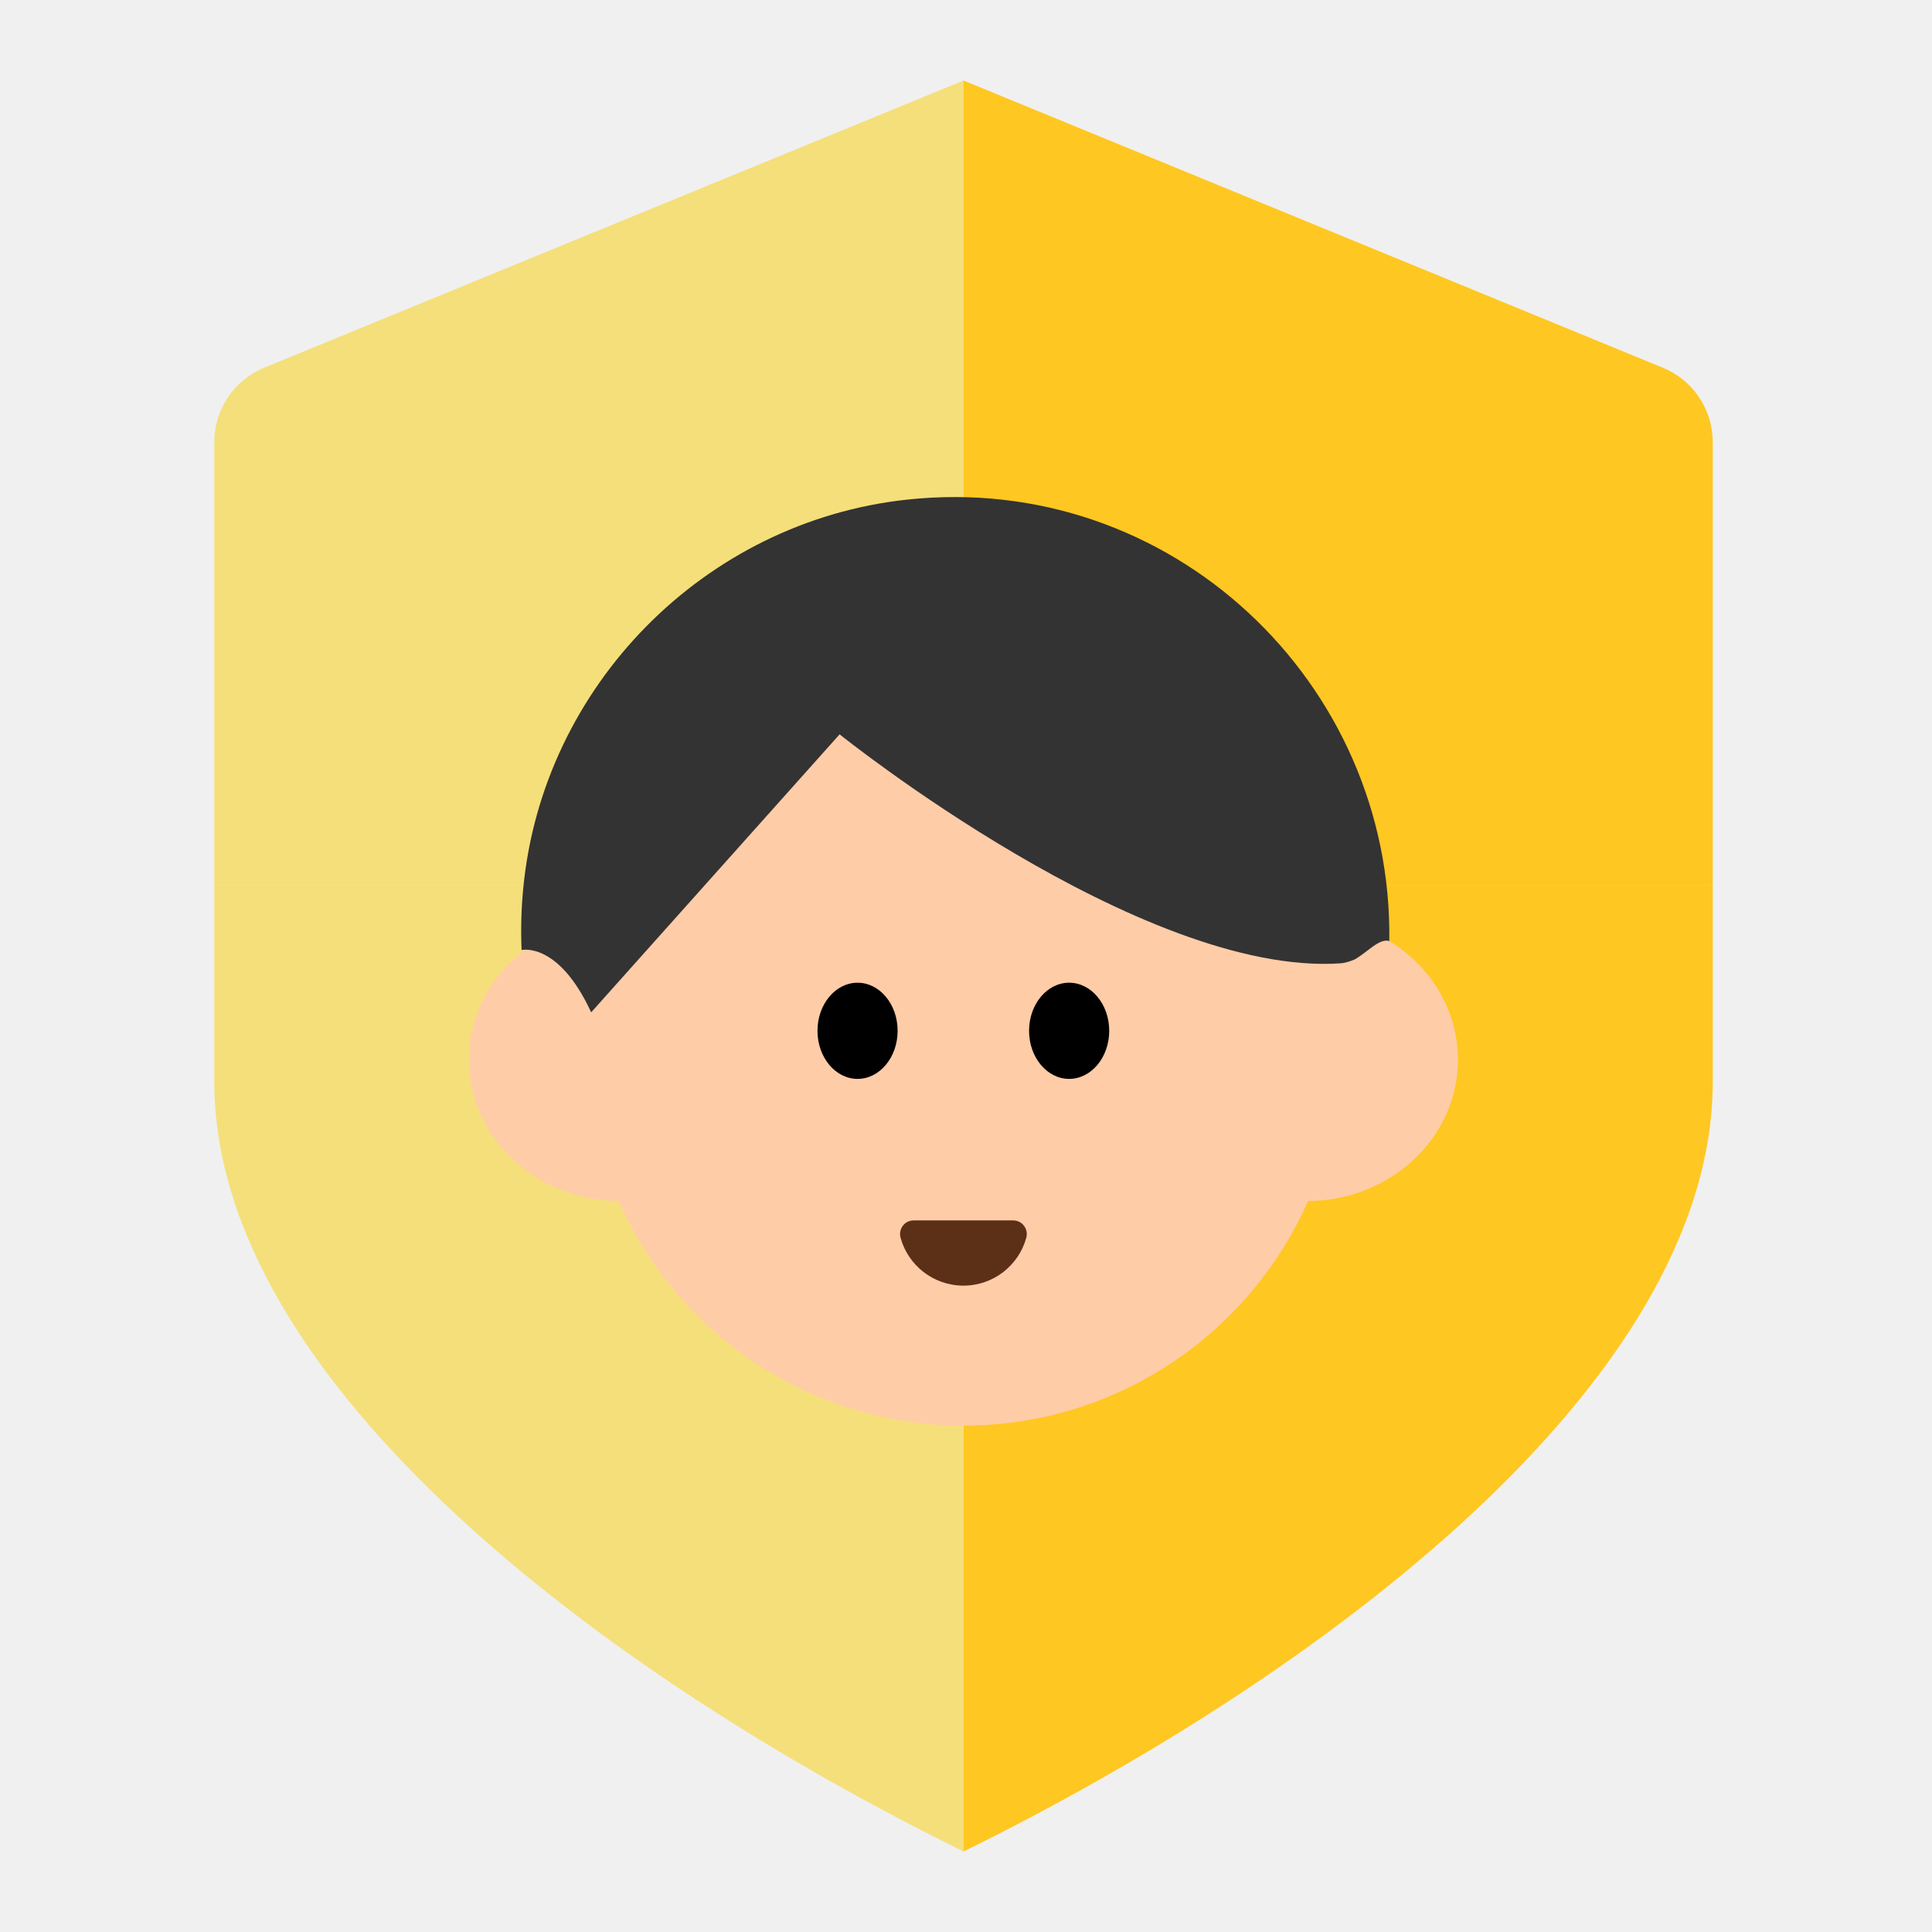
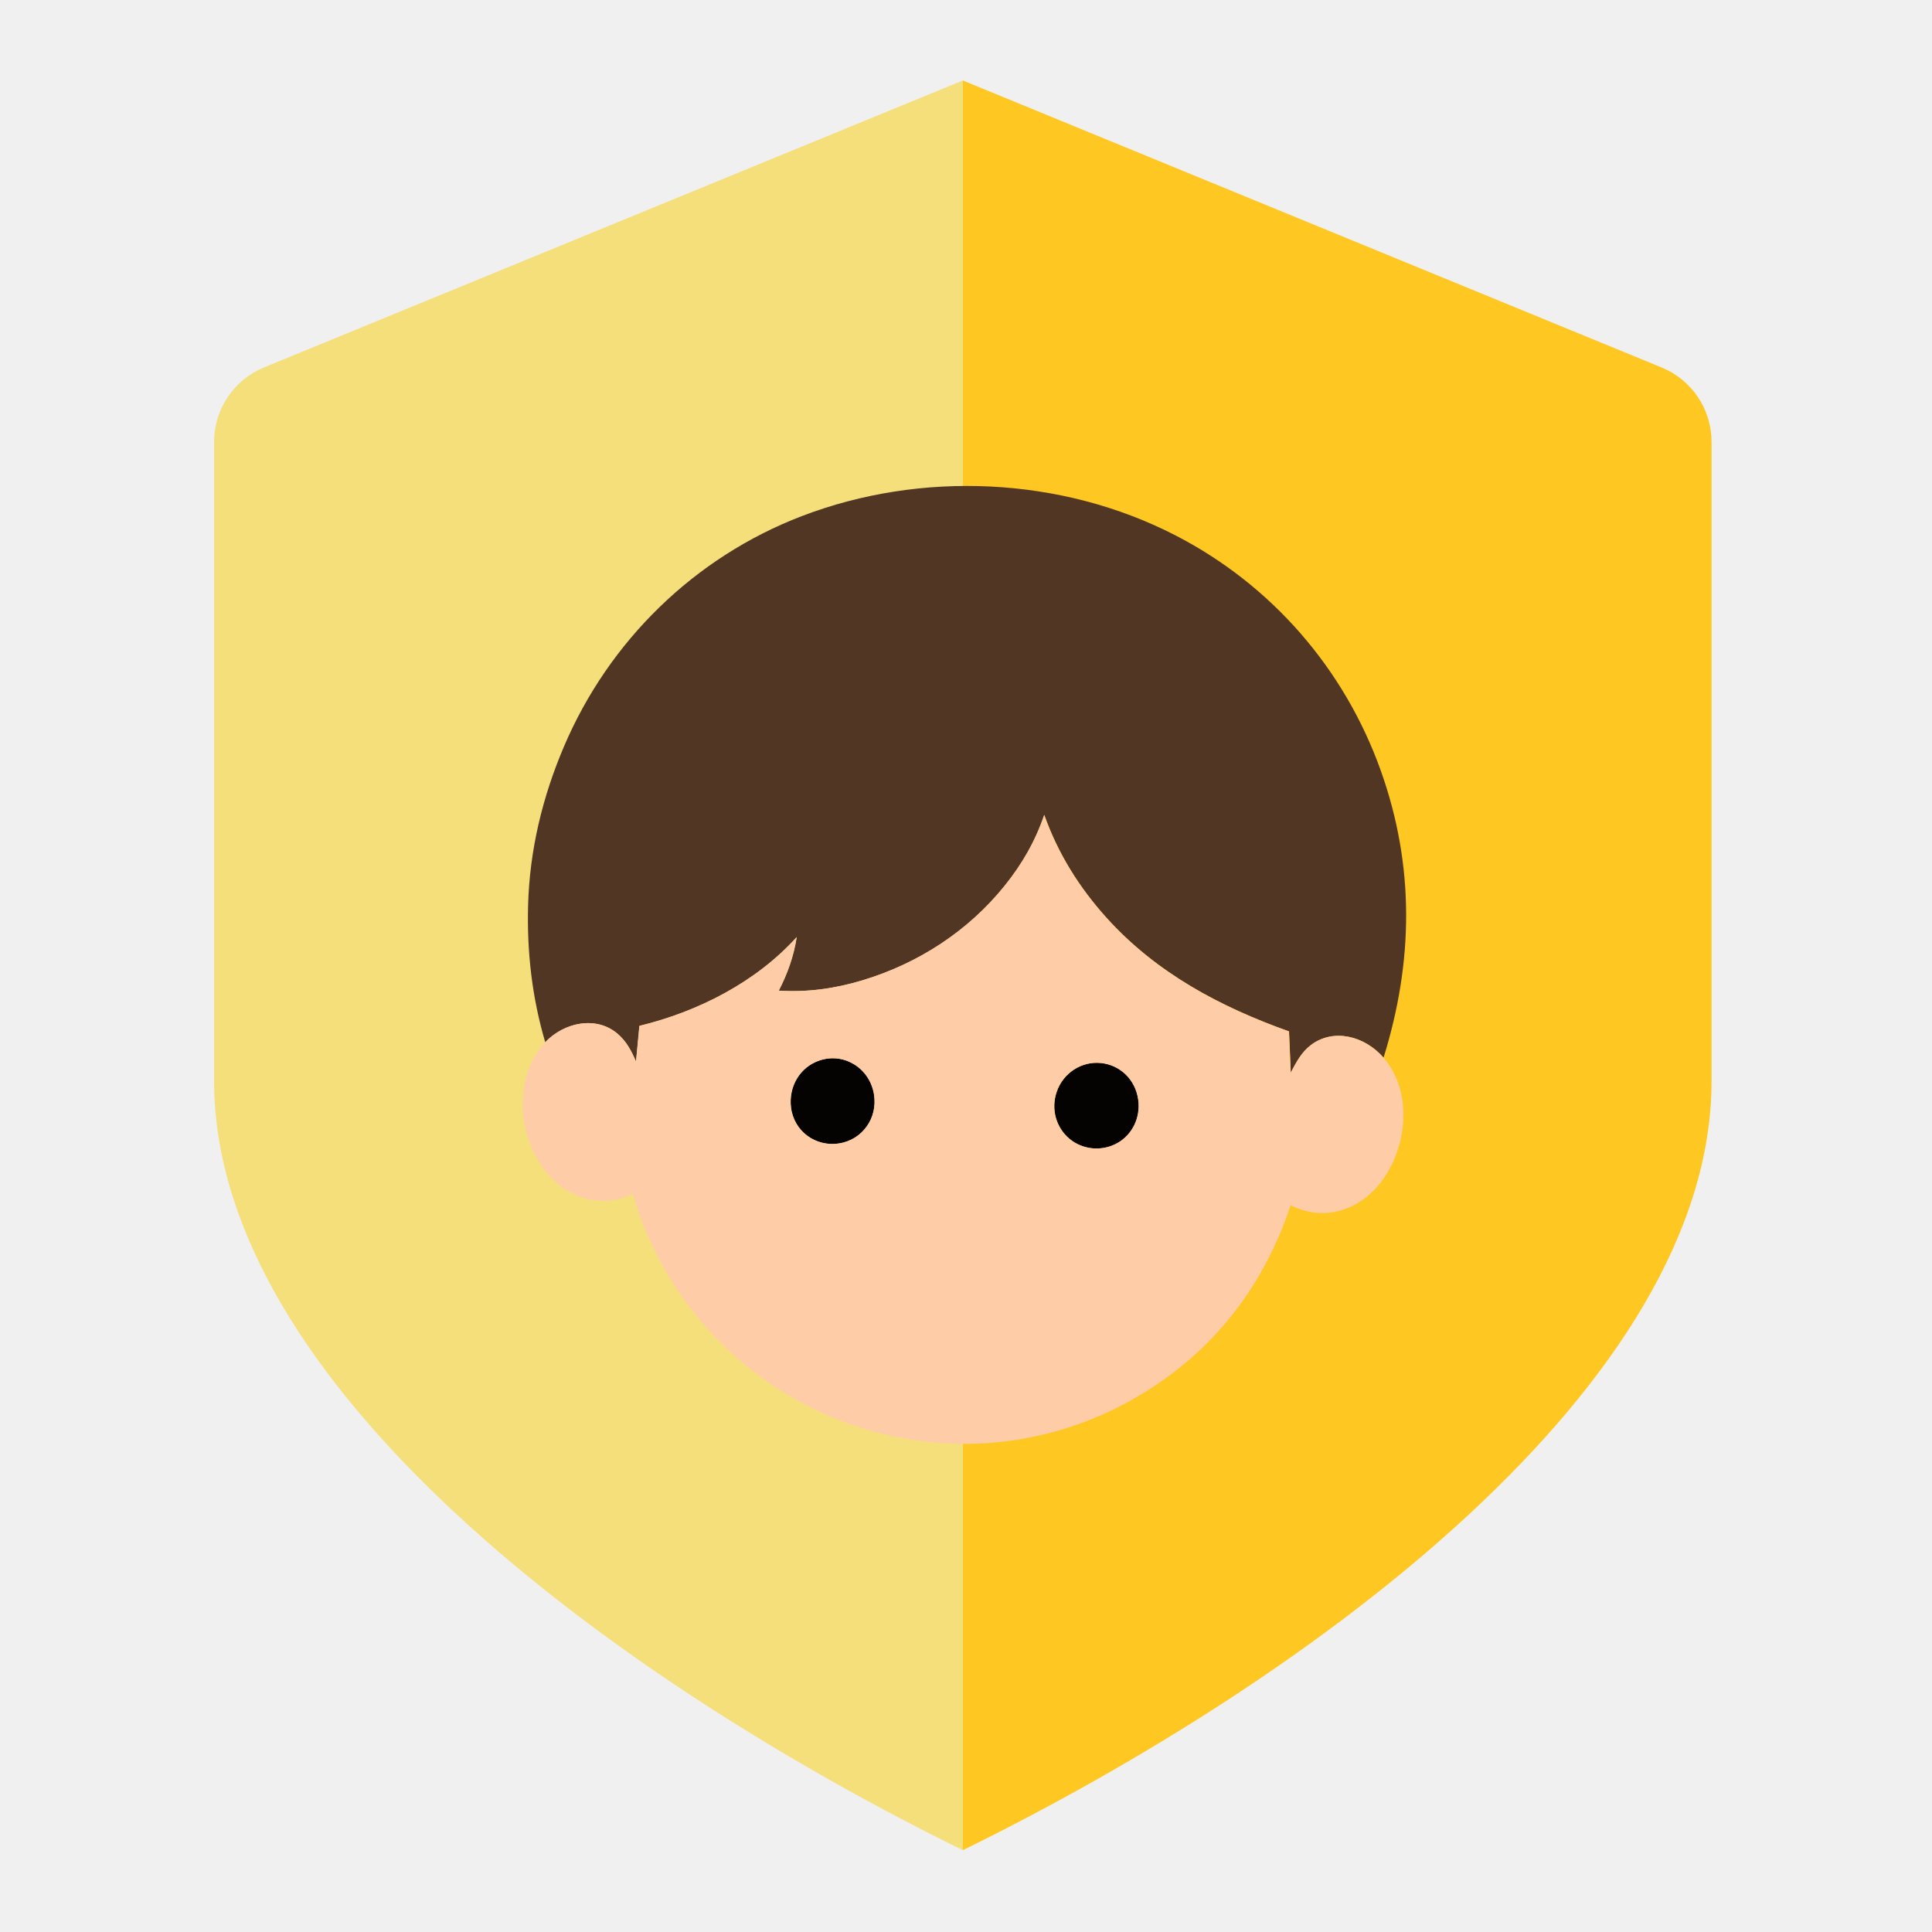
- <svg xmlns="http://www.w3.org/2000/svg" width="84" height="84" viewBox="0 0 84 84" fill="none">
-   <path d="M41.894 3.5L11.486 15.987C10.173 16.526 9.316 17.805 9.316 19.225V38.499H41.894V3.5Z" fill="#F5DF7A" />
-   <path d="M9.316 38.5V47.028C9.316 60.164 26.488 72.927 41.894 80.5V38.5H9.316Z" fill="#F5DF7A" />
-   <path d="M41.891 80.5C57.296 72.927 74.468 60.164 74.468 47.028V38.5H41.891V80.5Z" fill="#FFC721" />
-   <path d="M41.891 3.5V38.501H74.468V19.227C74.468 17.807 73.611 16.528 72.299 15.989L41.891 3.5Z" fill="#FFC721" />
-   <path d="M41.887 61.984C50.931 61.984 58.262 54.653 58.262 45.609C58.262 36.566 50.931 29.234 41.887 29.234C32.843 29.234 25.512 36.566 25.512 45.609C25.512 54.653 32.843 61.984 41.887 61.984Z" fill="#FFCCA8" />
-   <path d="M26.942 52.218C30.563 52.218 33.498 49.465 33.498 46.07C33.498 42.674 30.563 39.922 26.942 39.922C23.322 39.922 20.387 42.674 20.387 46.07C20.387 49.465 23.322 52.218 26.942 52.218Z" fill="#FFCCA8" />
-   <path d="M56.833 52.218C60.453 52.218 63.388 49.465 63.388 46.07C63.388 42.674 60.453 39.922 56.833 39.922C53.212 39.922 50.277 42.674 50.277 46.07C50.277 49.465 53.212 52.218 56.833 52.218Z" fill="#FFCCA8" />
-   <path d="M60.404 40.915C60.569 29.672 50.896 20.492 39.442 21.722C30.632 22.668 23.577 29.829 22.747 38.65C22.662 39.548 22.64 40.434 22.678 41.305C22.678 41.305 24.278 40.923 25.703 44.015L36.505 31.928C36.505 31.928 49.618 42.46 58.273 41.885C58.464 41.873 58.684 41.807 58.9 41.714C59.478 41.388 59.961 40.786 60.404 40.915Z" fill="#333333" />
-   <path d="M37.285 46.908C38.247 46.908 39.027 45.972 39.027 44.818C39.027 43.663 38.247 42.727 37.285 42.727C36.323 42.727 35.543 43.663 35.543 44.818C35.543 45.972 36.323 46.908 37.285 46.908Z" fill="black" />
-   <path d="M46.484 46.908C47.447 46.908 48.227 45.972 48.227 44.818C48.227 43.663 47.447 42.727 46.484 42.727C45.522 42.727 44.742 43.663 44.742 44.818C44.742 45.972 45.522 46.908 46.484 46.908Z" fill="black" />
-   <path d="M44.055 53.062C44.446 53.062 44.725 53.439 44.621 53.816C44.291 55.016 43.192 55.897 41.888 55.897C40.584 55.897 39.484 55.016 39.155 53.816C39.051 53.438 39.328 53.062 39.721 53.062H44.057H44.055Z" fill="#5C2F17" />
+ <svg xmlns="http://www.w3.org/2000/svg" width="582" height="582" viewBox="0 0 582 582" fill="none">
+   <path d="M290.053 24.24L79.517 110.694C70.429 114.431 64.497 123.285 64.497 133.114V266.56H290.053V24.24Z" fill="#F5DF7A" />
+   <path d="M64.497 266.562V325.609C64.497 416.555 183.389 504.928 290.053 557.358V266.562H64.497Z" fill="#F5DF7A" />
+   <path d="M290.039 557.358C396.703 504.928 515.595 416.555 515.595 325.609V266.562H290.039V557.358Z" fill="#FFC721" />
+   <path d="M290.039 24.24V266.575H515.595V133.129C515.595 123.3 509.663 114.445 500.575 110.708L290.039 24.24Z" fill="#FFC721" />
+   <g clip-path="url(#clip0_1400_9023)">
+     <path d="M416.791 318.604C411.027 312.011 401.679 309.719 394.947 314.802C392.132 316.929 390.582 319.852 388.854 323.133L388.322 310.708C367.648 303.35 348.363 293.115 333.397 276.538C325.169 267.424 318.741 257.208 314.593 245.487C311.896 253.44 307.857 260.405 302.646 266.863C291.598 280.563 276.625 290.269 259.764 295.344C251.544 297.818 243.263 298.98 234.618 298.427C237.271 293.243 239.116 288.115 240.021 282.306C227.726 295.931 210.238 304.772 192.636 309.048L191.616 319.806C190.194 316.471 188.659 313.64 186.042 311.408C179.652 305.959 170.017 307.919 164.253 313.988C160.294 300.562 158.704 286.836 159.083 272.767C159.531 256.105 163.407 240.093 169.901 224.857C183.451 193.062 209.237 167.845 241.564 155.465C277.555 141.682 319.715 143.589 354.028 161.239C383.065 176.175 405.063 201.529 415.998 232.278C426.177 260.896 425.796 289.604 416.791 318.607L416.791 318.604Z" fill="#513623" />
+     <path d="M342.922 331.331C343.646 336.771 341.072 341.81 336.709 344.297C332.062 346.947 326.212 346.387 322.254 343.109C318.106 339.674 316.57 334.07 318.346 328.897C320.301 323.199 325.767 319.623 331.657 320.218C337.548 320.814 342.105 325.189 342.922 331.331Z" fill="#040301" />
+     <path d="M263.312 329.62C264.525 336.958 259.685 343.401 252.74 344.46C245.74 345.528 239.164 340.814 238.298 333.587C237.553 327.367 240.924 321.472 246.879 319.455C254.319 316.94 262.015 321.778 263.312 329.617L263.312 329.62Z" fill="#040301" />
+     <path d="M314.55 245.471C318.698 257.193 325.13 267.409 333.355 276.522C348.324 293.103 367.606 303.335 388.279 310.693L388.811 323.117C390.536 319.836 392.089 316.914 394.904 314.787C401.636 309.704 410.985 311.991 416.748 318.588L416.755 318.588C425.537 328.635 424.215 345.497 415.867 356.281C409.409 364.625 398.696 368.144 388.807 363.061C381.02 386.401 366.901 405.375 346.151 418.575C326.278 431.319 302.524 436.968 279.215 434.322C237.197 429.548 202.308 400.185 190.604 359.631C181.059 364.42 170.236 360.657 164.158 352.607C159.315 346.195 156.94 338.236 157.533 330.187C157.982 324.092 160.143 318.253 164.21 313.972C169.977 307.903 179.613 305.943 186 311.393C188.617 313.624 190.152 316.456 191.573 319.79L192.593 309.032C210.195 304.757 227.684 295.915 239.978 282.291C239.074 288.099 237.227 293.227 234.575 298.411C243.22 298.964 251.501 297.802 259.721 295.328C276.582 290.253 291.555 280.548 302.603 266.848C307.814 260.386 311.85 253.421 314.55 245.471ZM331.604 320.223C325.857 319.642 320.248 323.203 318.293 328.902C316.517 334.075 318.056 339.682 322.2 343.113C326.159 346.392 332.009 346.951 336.656 344.302C341.016 341.817 343.592 336.775 342.869 331.336C342.052 325.191 337.351 320.803 331.604 320.223ZM263.253 329.626C261.956 321.788 254.26 316.947 246.82 319.465C240.866 321.479 237.494 327.373 238.239 333.597C239.105 340.82 245.681 345.538 252.681 344.47C259.627 343.41 264.469 336.967 263.253 329.629L263.253 329.626Z" fill="#FFCCA8" />
+   </g>
+   <defs>
+     <clipPath id="clip0_1400_9023">
+       <rect width="265.339" height="288.594" fill="white" transform="translate(160.614 144.156) rotate(0.970217)" />
+     </clipPath>
+   </defs>
</svg>
